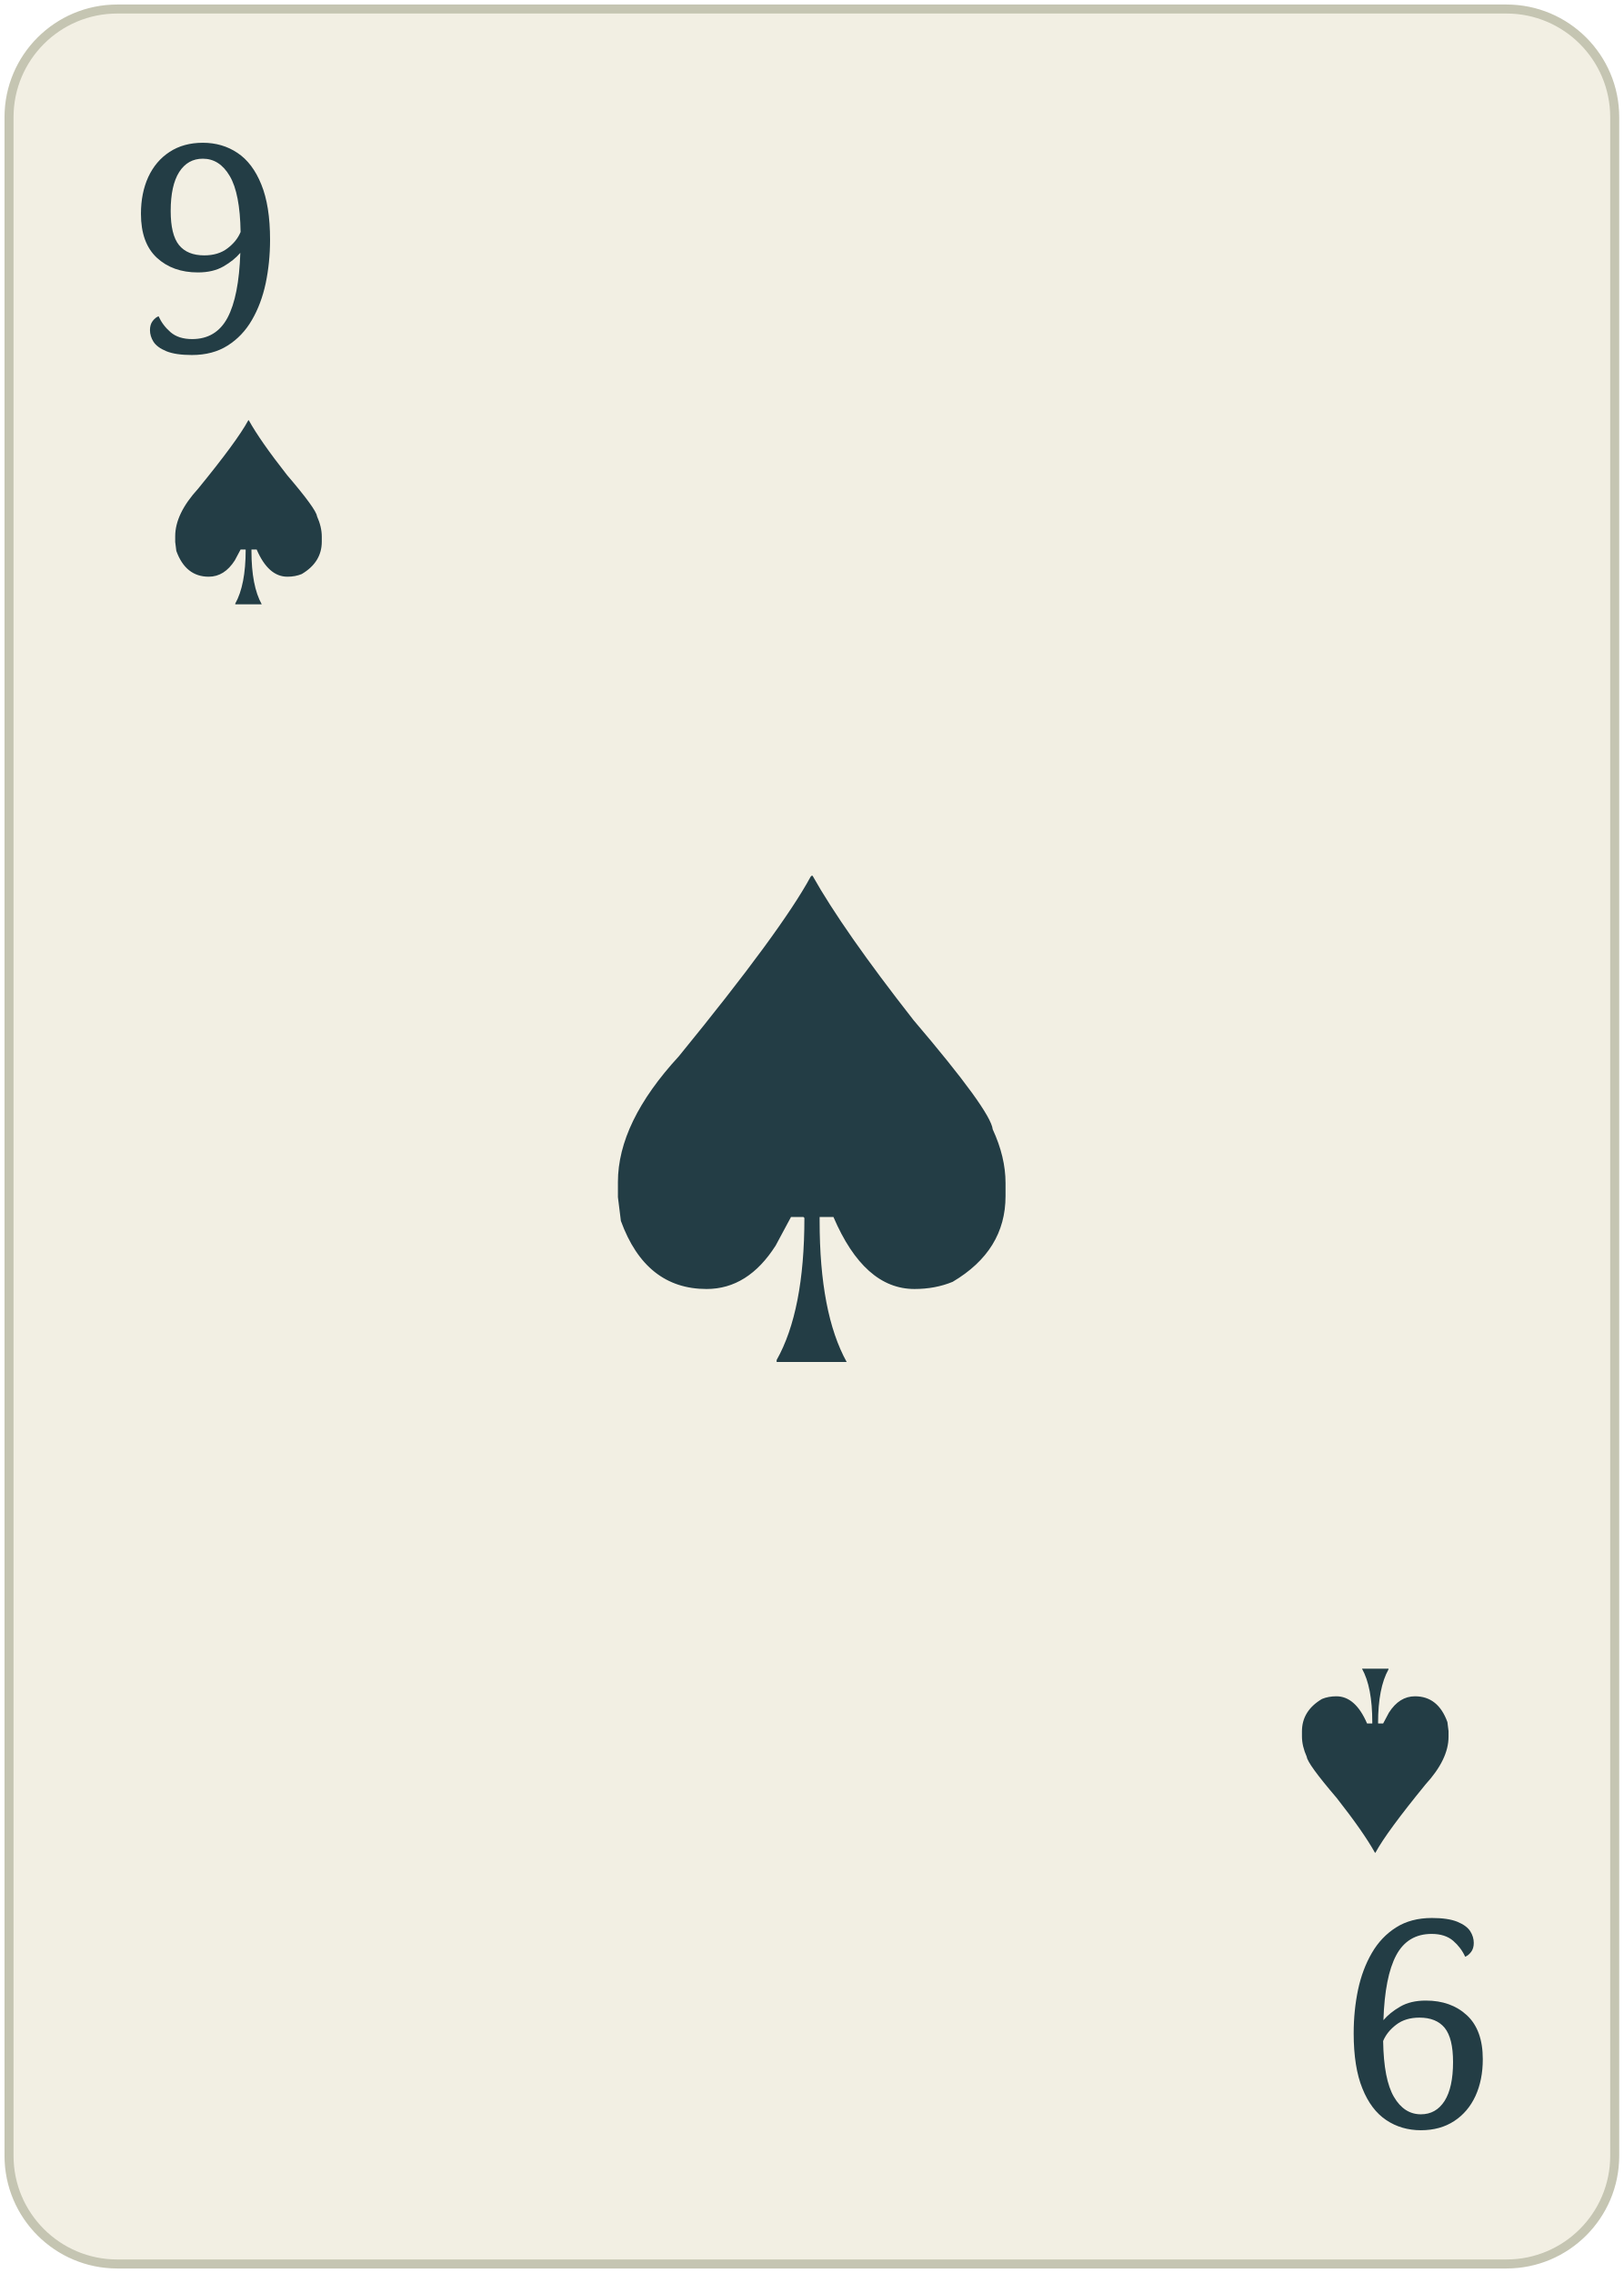
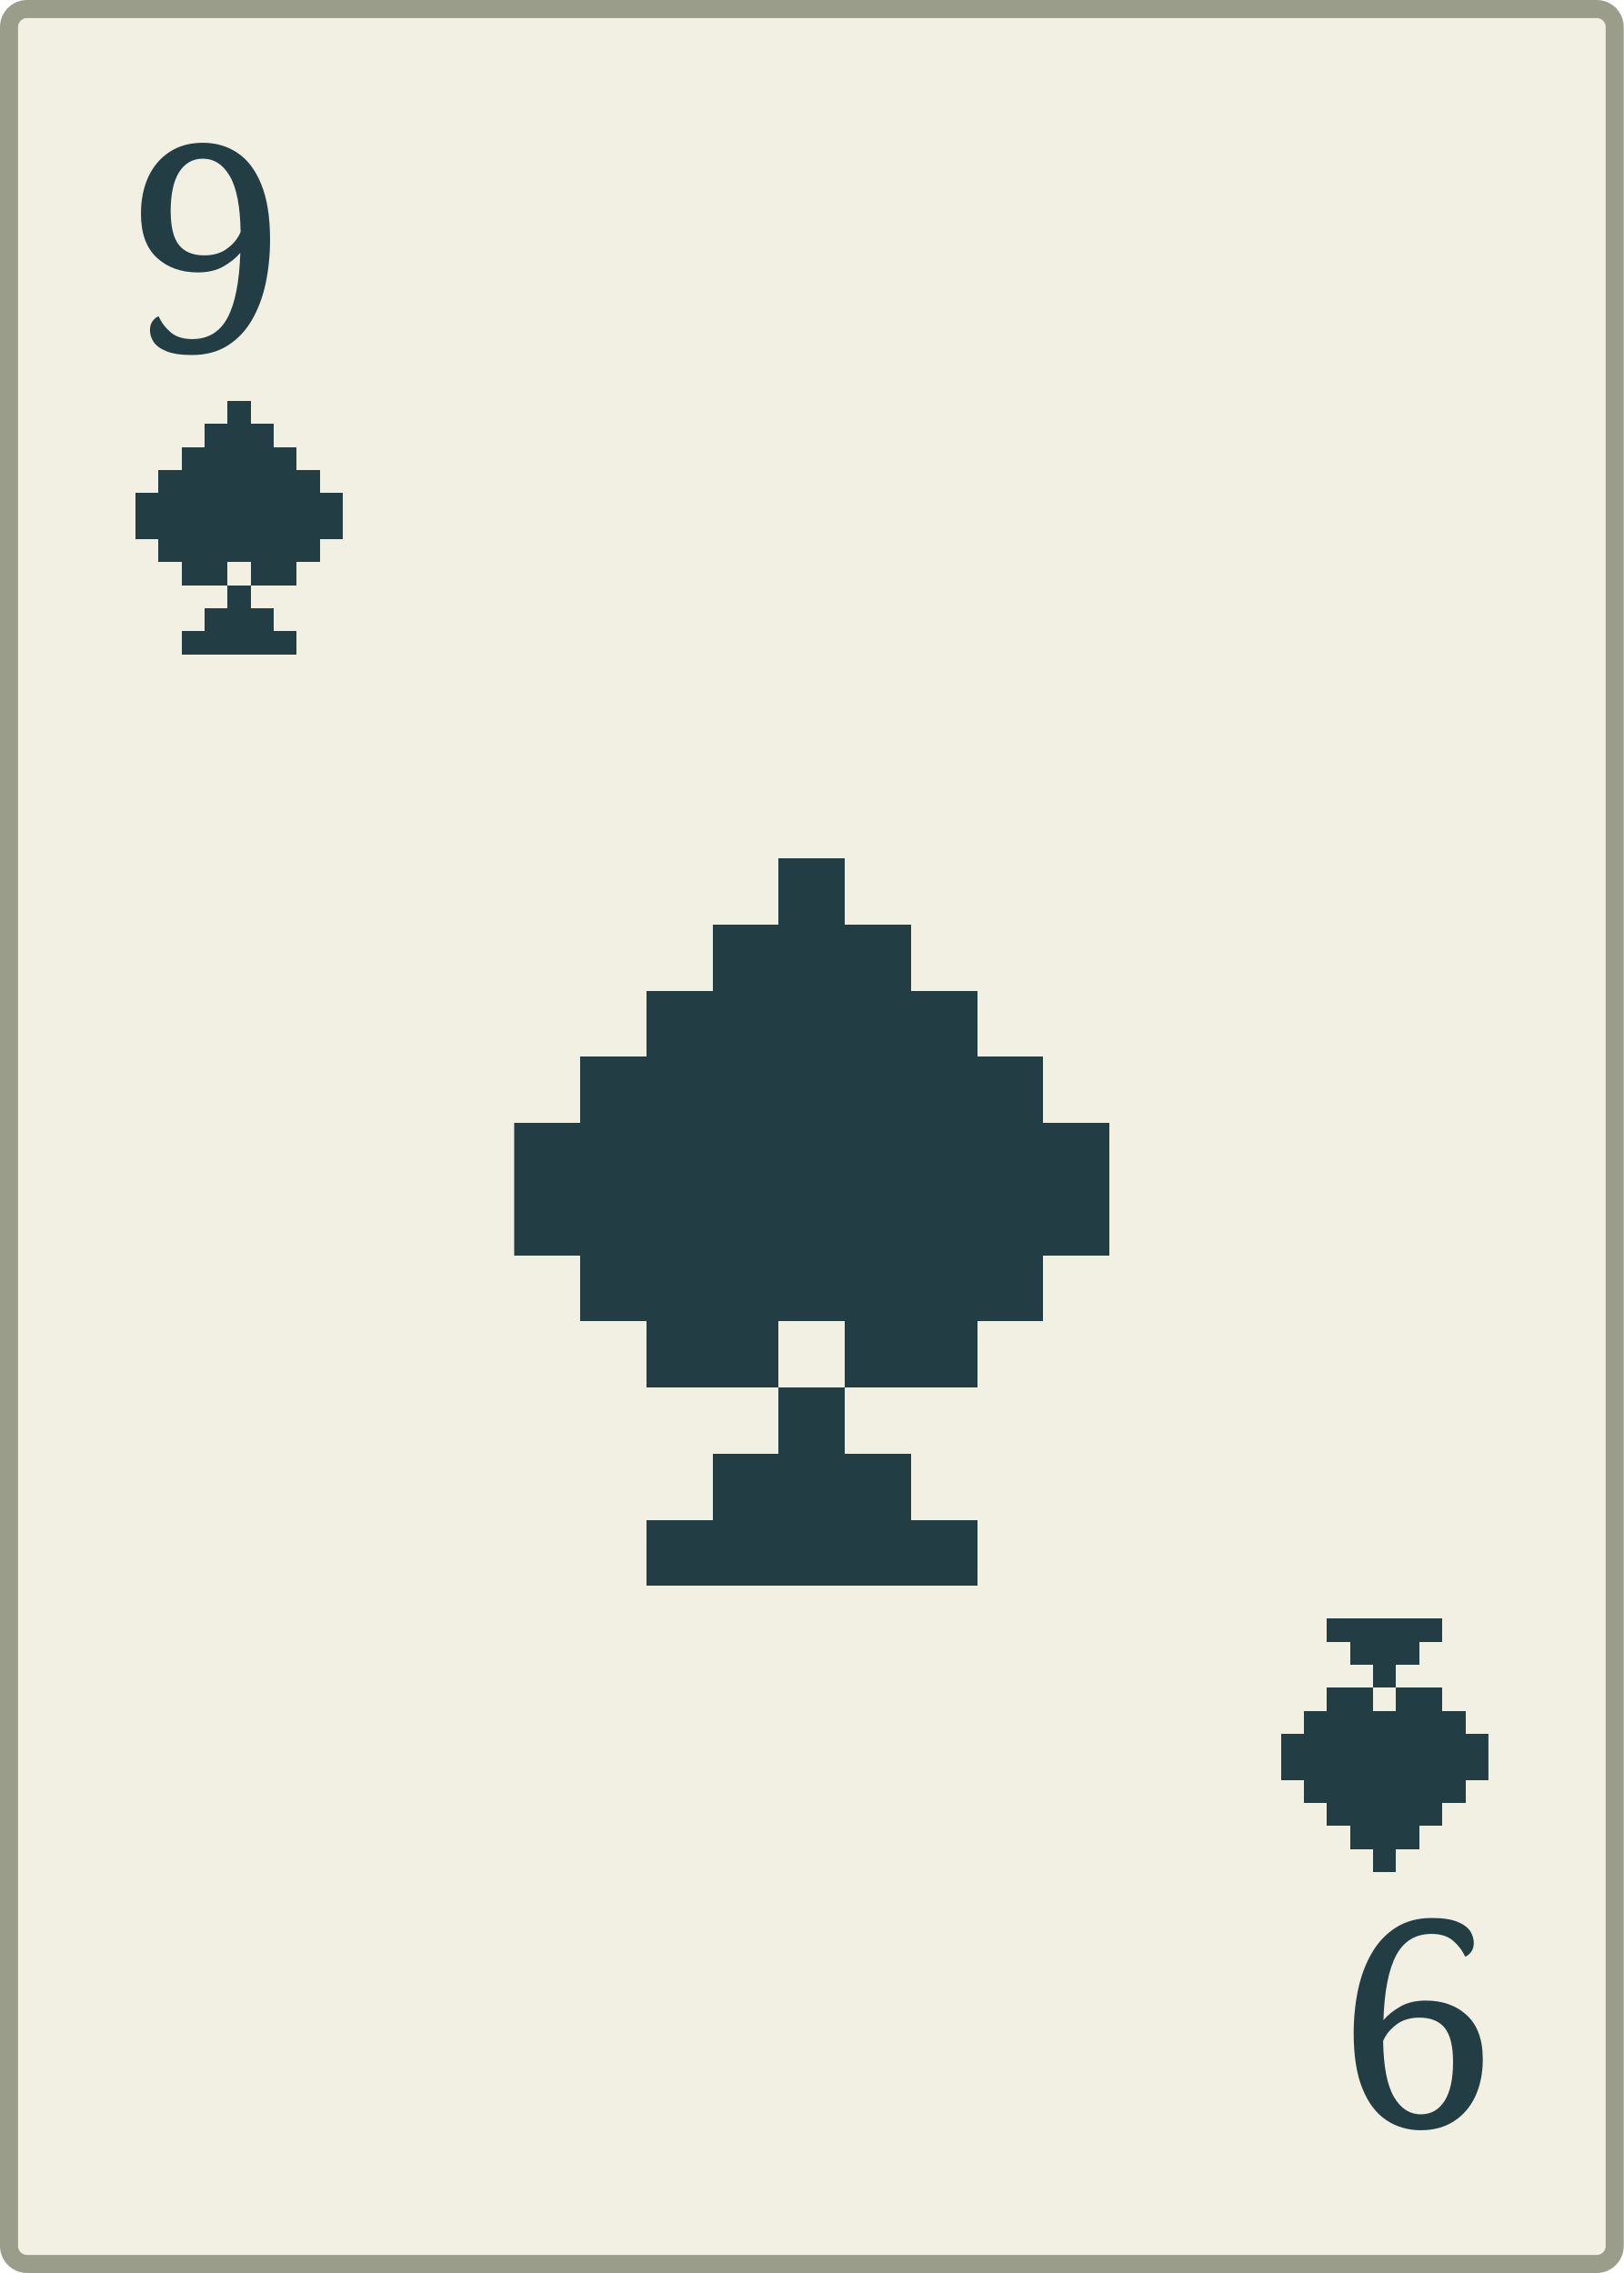
<svg xmlns="http://www.w3.org/2000/svg" viewBox="0 0 180 252">
-   <rect x="1" y="1" width="178" height="250" rx="12" fill="#f2efe3" stroke="#c5c5b2" />
+   <rect x="1" y="1" width="178" height="250" rx="2" fill="#f2efe3" stroke="#9b9d8b" stroke-width="2" />
  <g fill="#233d45" font-family="Georgia,serif">
    <text x="14" y="39" font-size="32">9</text>
-     <text x="15" y="67" font-size="28">♠</text>
-     <text x="90" y="151" text-anchor="middle" font-size="74">♠</text>
+     <svg x="15" y="44" width="23" height="29" viewBox="0 0 9 11" shape-rendering="crispEdges" aria-hidden="true">
+       <rect x="4" y="0" width="1" height="1" fill="#233d45" />
+       <rect x="3" y="1" width="1" height="1" fill="#233d45" />
+       <rect x="4" y="1" width="1" height="1" fill="#233d45" />
+       <rect x="5" y="1" width="1" height="1" fill="#233d45" />
+       <rect x="2" y="2" width="1" height="1" fill="#233d45" />
+       <rect x="3" y="2" width="1" height="1" fill="#233d45" />
+       <rect x="4" y="2" width="1" height="1" fill="#233d45" />
+       <rect x="5" y="2" width="1" height="1" fill="#233d45" />
+       <rect x="6" y="2" width="1" height="1" fill="#233d45" />
+       <rect x="1" y="3" width="1" height="1" fill="#233d45" />
+       <rect x="2" y="3" width="1" height="1" fill="#233d45" />
+       <rect x="3" y="3" width="1" height="1" fill="#233d45" />
+       <rect x="4" y="3" width="1" height="1" fill="#233d45" />
+       <rect x="5" y="3" width="1" height="1" fill="#233d45" />
+       <rect x="6" y="3" width="1" height="1" fill="#233d45" />
+       <rect x="7" y="3" width="1" height="1" fill="#233d45" />
+       <rect x="0" y="4" width="1" height="1" fill="#233d45" />
+       <rect x="1" y="4" width="1" height="1" fill="#233d45" />
+       <rect x="2" y="4" width="1" height="1" fill="#233d45" />
+       <rect x="3" y="4" width="1" height="1" fill="#233d45" />
+       <rect x="4" y="4" width="1" height="1" fill="#233d45" />
+       <rect x="5" y="4" width="1" height="1" fill="#233d45" />
+       <rect x="6" y="4" width="1" height="1" fill="#233d45" />
+       <rect x="7" y="4" width="1" height="1" fill="#233d45" />
+       <rect x="8" y="4" width="1" height="1" fill="#233d45" />
+       <rect x="0" y="5" width="1" height="1" fill="#233d45" />
+       <rect x="1" y="5" width="1" height="1" fill="#233d45" />
+       <rect x="2" y="5" width="1" height="1" fill="#233d45" />
+       <rect x="3" y="5" width="1" height="1" fill="#233d45" />
+       <rect x="4" y="5" width="1" height="1" fill="#233d45" />
+       <rect x="5" y="5" width="1" height="1" fill="#233d45" />
+       <rect x="6" y="5" width="1" height="1" fill="#233d45" />
+       <rect x="7" y="5" width="1" height="1" fill="#233d45" />
+       <rect x="8" y="5" width="1" height="1" fill="#233d45" />
+       <rect x="1" y="6" width="1" height="1" fill="#233d45" />
+       <rect x="2" y="6" width="1" height="1" fill="#233d45" />
+       <rect x="3" y="6" width="1" height="1" fill="#233d45" />
+       <rect x="4" y="6" width="1" height="1" fill="#233d45" />
+       <rect x="5" y="6" width="1" height="1" fill="#233d45" />
+       <rect x="6" y="6" width="1" height="1" fill="#233d45" />
+       <rect x="7" y="6" width="1" height="1" fill="#233d45" />
+       <rect x="2" y="7" width="1" height="1" fill="#233d45" />
+       <rect x="3" y="7" width="1" height="1" fill="#233d45" />
+       <rect x="5" y="7" width="1" height="1" fill="#233d45" />
+       <rect x="6" y="7" width="1" height="1" fill="#233d45" />
+       <rect x="4" y="8" width="1" height="1" fill="#233d45" />
+       <rect x="3" y="9" width="1" height="1" fill="#233d45" />
+       <rect x="4" y="9" width="1" height="1" fill="#233d45" />
+       <rect x="5" y="9" width="1" height="1" fill="#233d45" />
+       <rect x="2" y="10" width="1" height="1" fill="#233d45" />
+       <rect x="3" y="10" width="1" height="1" fill="#233d45" />
+       <rect x="4" y="10" width="1" height="1" fill="#233d45" />
+       <rect x="5" y="10" width="1" height="1" fill="#233d45" />
+       <rect x="6" y="10" width="1" height="1" fill="#233d45" />
+     </svg>
+     <svg x="57" y="95" width="66" height="81" viewBox="0 0 9 11" shape-rendering="crispEdges" aria-hidden="true">
+       <rect x="4" y="0" width="1" height="1" fill="#233d45" />
+       <rect x="3" y="1" width="1" height="1" fill="#233d45" />
+       <rect x="4" y="1" width="1" height="1" fill="#233d45" />
+       <rect x="5" y="1" width="1" height="1" fill="#233d45" />
+       <rect x="2" y="2" width="1" height="1" fill="#233d45" />
+       <rect x="3" y="2" width="1" height="1" fill="#233d45" />
+       <rect x="4" y="2" width="1" height="1" fill="#233d45" />
+       <rect x="5" y="2" width="1" height="1" fill="#233d45" />
+       <rect x="6" y="2" width="1" height="1" fill="#233d45" />
+       <rect x="1" y="3" width="1" height="1" fill="#233d45" />
+       <rect x="2" y="3" width="1" height="1" fill="#233d45" />
+       <rect x="3" y="3" width="1" height="1" fill="#233d45" />
+       <rect x="4" y="3" width="1" height="1" fill="#233d45" />
+       <rect x="5" y="3" width="1" height="1" fill="#233d45" />
+       <rect x="6" y="3" width="1" height="1" fill="#233d45" />
+       <rect x="7" y="3" width="1" height="1" fill="#233d45" />
+       <rect x="0" y="4" width="1" height="1" fill="#233d45" />
+       <rect x="1" y="4" width="1" height="1" fill="#233d45" />
+       <rect x="2" y="4" width="1" height="1" fill="#233d45" />
+       <rect x="3" y="4" width="1" height="1" fill="#233d45" />
+       <rect x="4" y="4" width="1" height="1" fill="#233d45" />
+       <rect x="5" y="4" width="1" height="1" fill="#233d45" />
+       <rect x="6" y="4" width="1" height="1" fill="#233d45" />
+       <rect x="7" y="4" width="1" height="1" fill="#233d45" />
+       <rect x="8" y="4" width="1" height="1" fill="#233d45" />
+       <rect x="0" y="5" width="1" height="1" fill="#233d45" />
+       <rect x="1" y="5" width="1" height="1" fill="#233d45" />
+       <rect x="2" y="5" width="1" height="1" fill="#233d45" />
+       <rect x="3" y="5" width="1" height="1" fill="#233d45" />
+       <rect x="4" y="5" width="1" height="1" fill="#233d45" />
+       <rect x="5" y="5" width="1" height="1" fill="#233d45" />
+       <rect x="6" y="5" width="1" height="1" fill="#233d45" />
+       <rect x="7" y="5" width="1" height="1" fill="#233d45" />
+       <rect x="8" y="5" width="1" height="1" fill="#233d45" />
+       <rect x="1" y="6" width="1" height="1" fill="#233d45" />
+       <rect x="2" y="6" width="1" height="1" fill="#233d45" />
+       <rect x="3" y="6" width="1" height="1" fill="#233d45" />
+       <rect x="4" y="6" width="1" height="1" fill="#233d45" />
+       <rect x="5" y="6" width="1" height="1" fill="#233d45" />
+       <rect x="6" y="6" width="1" height="1" fill="#233d45" />
+       <rect x="7" y="6" width="1" height="1" fill="#233d45" />
+       <rect x="2" y="7" width="1" height="1" fill="#233d45" />
+       <rect x="3" y="7" width="1" height="1" fill="#233d45" />
+       <rect x="5" y="7" width="1" height="1" fill="#233d45" />
+       <rect x="6" y="7" width="1" height="1" fill="#233d45" />
+       <rect x="4" y="8" width="1" height="1" fill="#233d45" />
+       <rect x="3" y="9" width="1" height="1" fill="#233d45" />
+       <rect x="4" y="9" width="1" height="1" fill="#233d45" />
+       <rect x="5" y="9" width="1" height="1" fill="#233d45" />
+       <rect x="2" y="10" width="1" height="1" fill="#233d45" />
+       <rect x="3" y="10" width="1" height="1" fill="#233d45" />
+       <rect x="4" y="10" width="1" height="1" fill="#233d45" />
+       <rect x="5" y="10" width="1" height="1" fill="#233d45" />
+       <rect x="6" y="10" width="1" height="1" fill="#233d45" />
+     </svg>
    <g transform="rotate(180 90 126)">
      <text x="14" y="39" font-size="32">9</text>
-       <text x="15" y="67" font-size="28">♠</text>
+       <svg x="15" y="44" width="23" height="29" viewBox="0 0 9 11" shape-rendering="crispEdges" aria-hidden="true">
+         <rect x="4" y="0" width="1" height="1" fill="#233d45" />
+         <rect x="3" y="1" width="1" height="1" fill="#233d45" />
+         <rect x="4" y="1" width="1" height="1" fill="#233d45" />
+         <rect x="5" y="1" width="1" height="1" fill="#233d45" />
+         <rect x="2" y="2" width="1" height="1" fill="#233d45" />
+         <rect x="3" y="2" width="1" height="1" fill="#233d45" />
+         <rect x="4" y="2" width="1" height="1" fill="#233d45" />
+         <rect x="5" y="2" width="1" height="1" fill="#233d45" />
+         <rect x="6" y="2" width="1" height="1" fill="#233d45" />
+         <rect x="1" y="3" width="1" height="1" fill="#233d45" />
+         <rect x="2" y="3" width="1" height="1" fill="#233d45" />
+         <rect x="3" y="3" width="1" height="1" fill="#233d45" />
+         <rect x="4" y="3" width="1" height="1" fill="#233d45" />
+         <rect x="5" y="3" width="1" height="1" fill="#233d45" />
+         <rect x="6" y="3" width="1" height="1" fill="#233d45" />
+         <rect x="7" y="3" width="1" height="1" fill="#233d45" />
+         <rect x="0" y="4" width="1" height="1" fill="#233d45" />
+         <rect x="1" y="4" width="1" height="1" fill="#233d45" />
+         <rect x="2" y="4" width="1" height="1" fill="#233d45" />
+         <rect x="3" y="4" width="1" height="1" fill="#233d45" />
+         <rect x="4" y="4" width="1" height="1" fill="#233d45" />
+         <rect x="5" y="4" width="1" height="1" fill="#233d45" />
+         <rect x="6" y="4" width="1" height="1" fill="#233d45" />
+         <rect x="7" y="4" width="1" height="1" fill="#233d45" />
+         <rect x="8" y="4" width="1" height="1" fill="#233d45" />
+         <rect x="0" y="5" width="1" height="1" fill="#233d45" />
+         <rect x="1" y="5" width="1" height="1" fill="#233d45" />
+         <rect x="2" y="5" width="1" height="1" fill="#233d45" />
+         <rect x="3" y="5" width="1" height="1" fill="#233d45" />
+         <rect x="4" y="5" width="1" height="1" fill="#233d45" />
+         <rect x="5" y="5" width="1" height="1" fill="#233d45" />
+         <rect x="6" y="5" width="1" height="1" fill="#233d45" />
+         <rect x="7" y="5" width="1" height="1" fill="#233d45" />
+         <rect x="8" y="5" width="1" height="1" fill="#233d45" />
+         <rect x="1" y="6" width="1" height="1" fill="#233d45" />
+         <rect x="2" y="6" width="1" height="1" fill="#233d45" />
+         <rect x="3" y="6" width="1" height="1" fill="#233d45" />
+         <rect x="4" y="6" width="1" height="1" fill="#233d45" />
+         <rect x="5" y="6" width="1" height="1" fill="#233d45" />
+         <rect x="6" y="6" width="1" height="1" fill="#233d45" />
+         <rect x="7" y="6" width="1" height="1" fill="#233d45" />
+         <rect x="2" y="7" width="1" height="1" fill="#233d45" />
+         <rect x="3" y="7" width="1" height="1" fill="#233d45" />
+         <rect x="5" y="7" width="1" height="1" fill="#233d45" />
+         <rect x="6" y="7" width="1" height="1" fill="#233d45" />
+         <rect x="4" y="8" width="1" height="1" fill="#233d45" />
+         <rect x="3" y="9" width="1" height="1" fill="#233d45" />
+         <rect x="4" y="9" width="1" height="1" fill="#233d45" />
+         <rect x="5" y="9" width="1" height="1" fill="#233d45" />
+         <rect x="2" y="10" width="1" height="1" fill="#233d45" />
+         <rect x="3" y="10" width="1" height="1" fill="#233d45" />
+         <rect x="4" y="10" width="1" height="1" fill="#233d45" />
+         <rect x="5" y="10" width="1" height="1" fill="#233d45" />
+         <rect x="6" y="10" width="1" height="1" fill="#233d45" />
+       </svg>
    </g>
  </g>
</svg>
